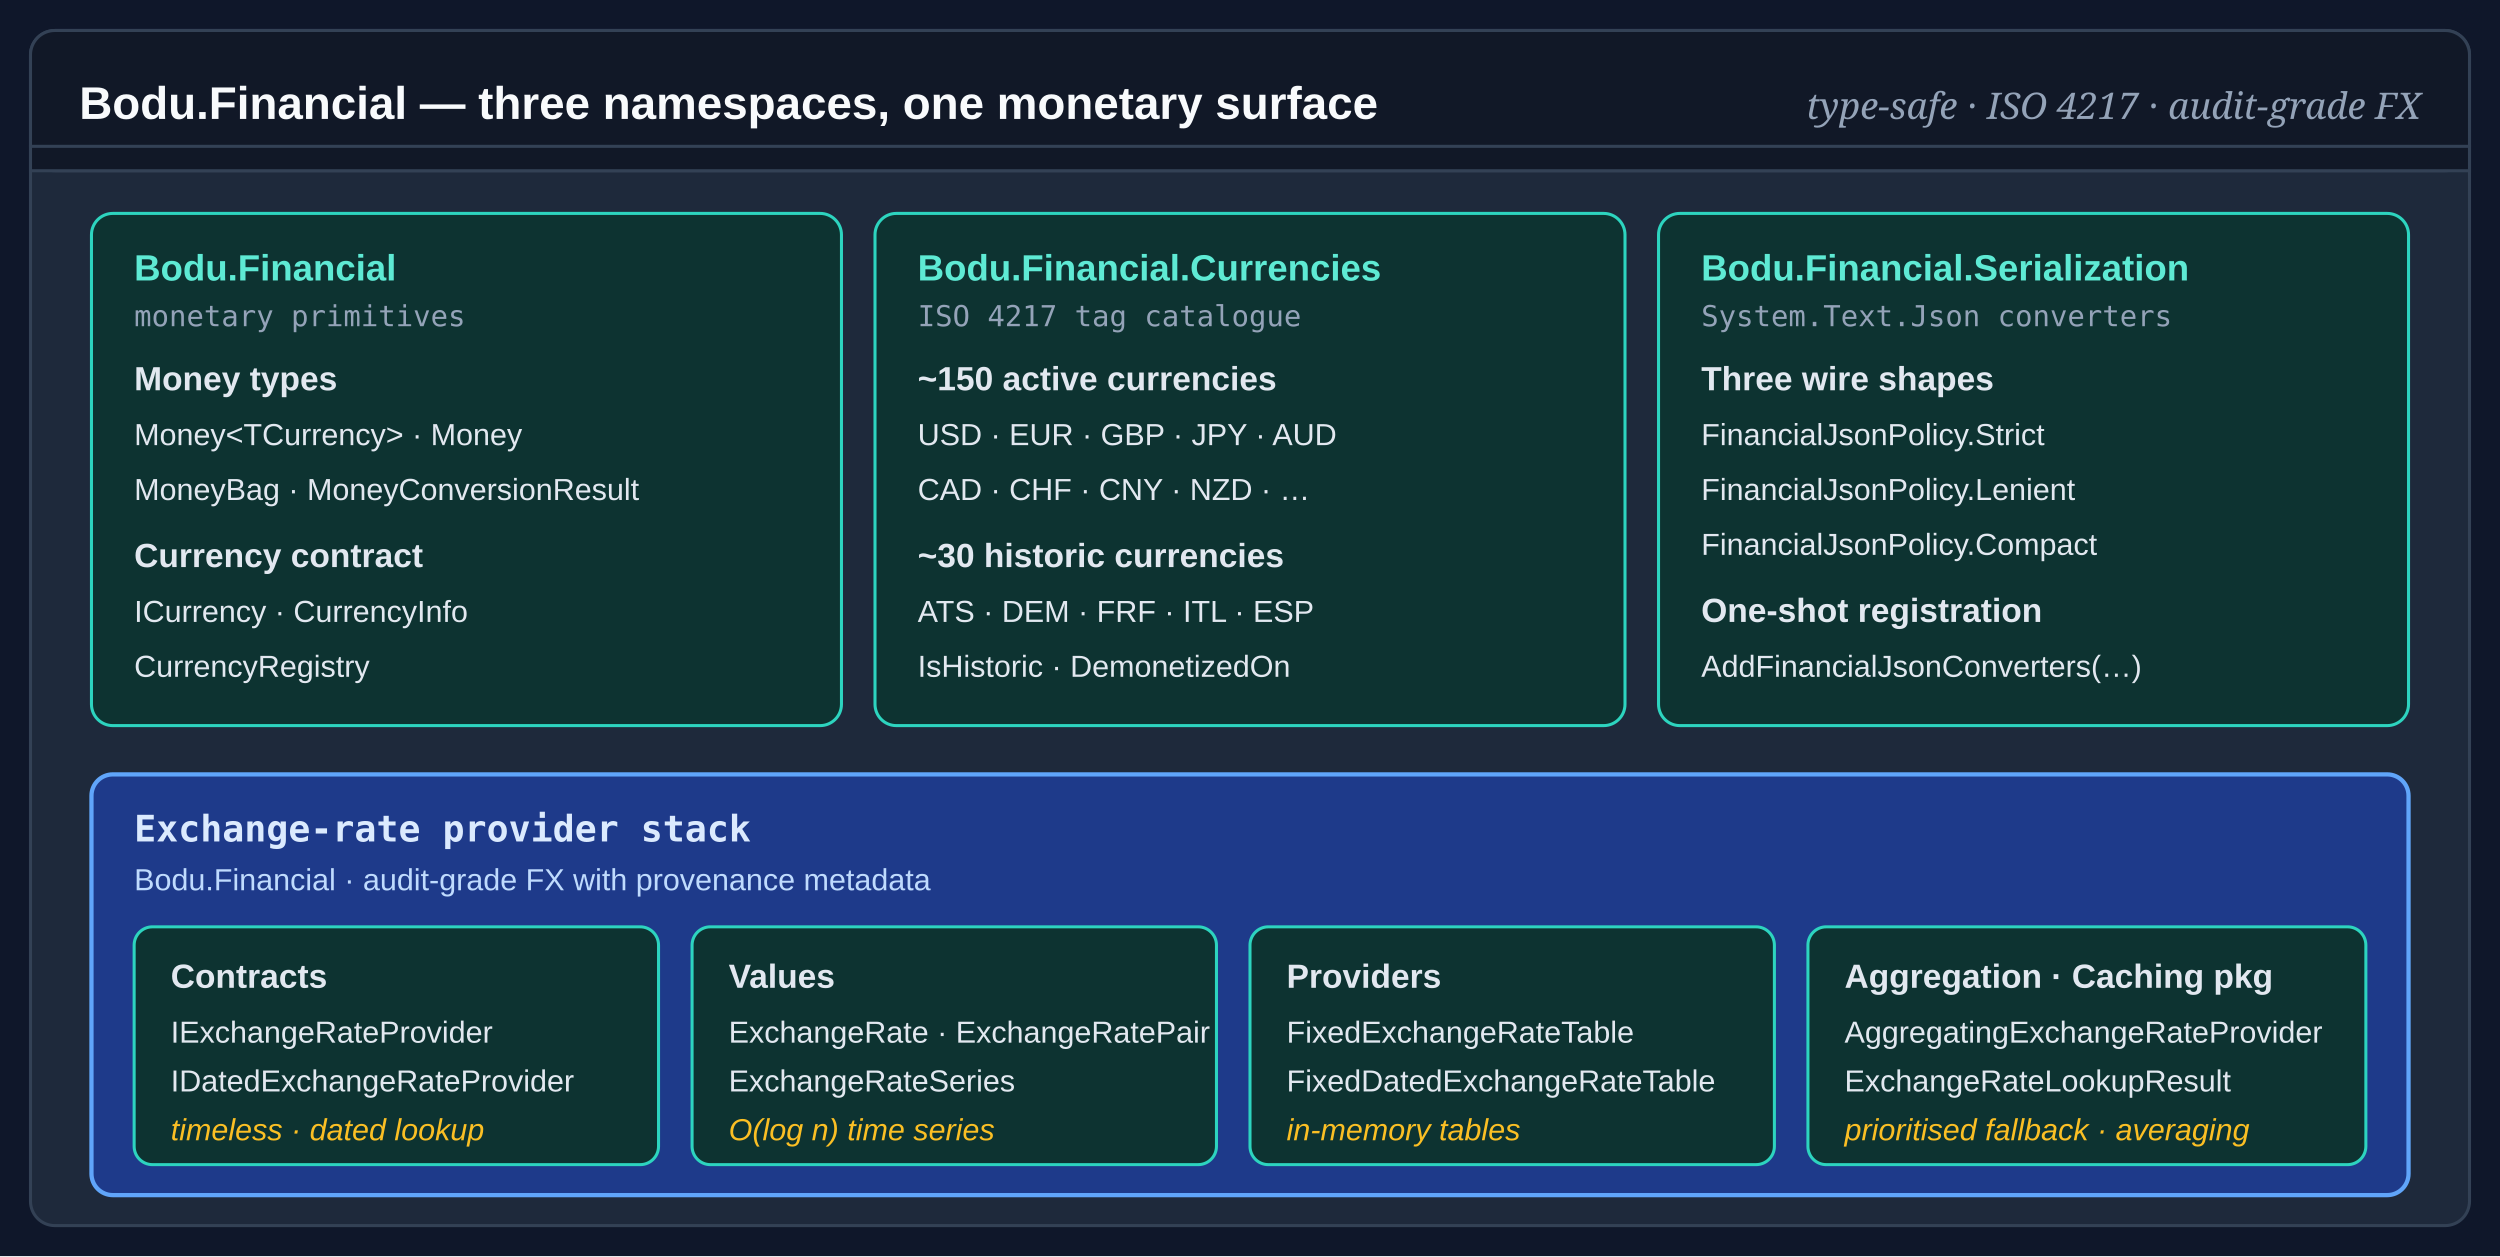
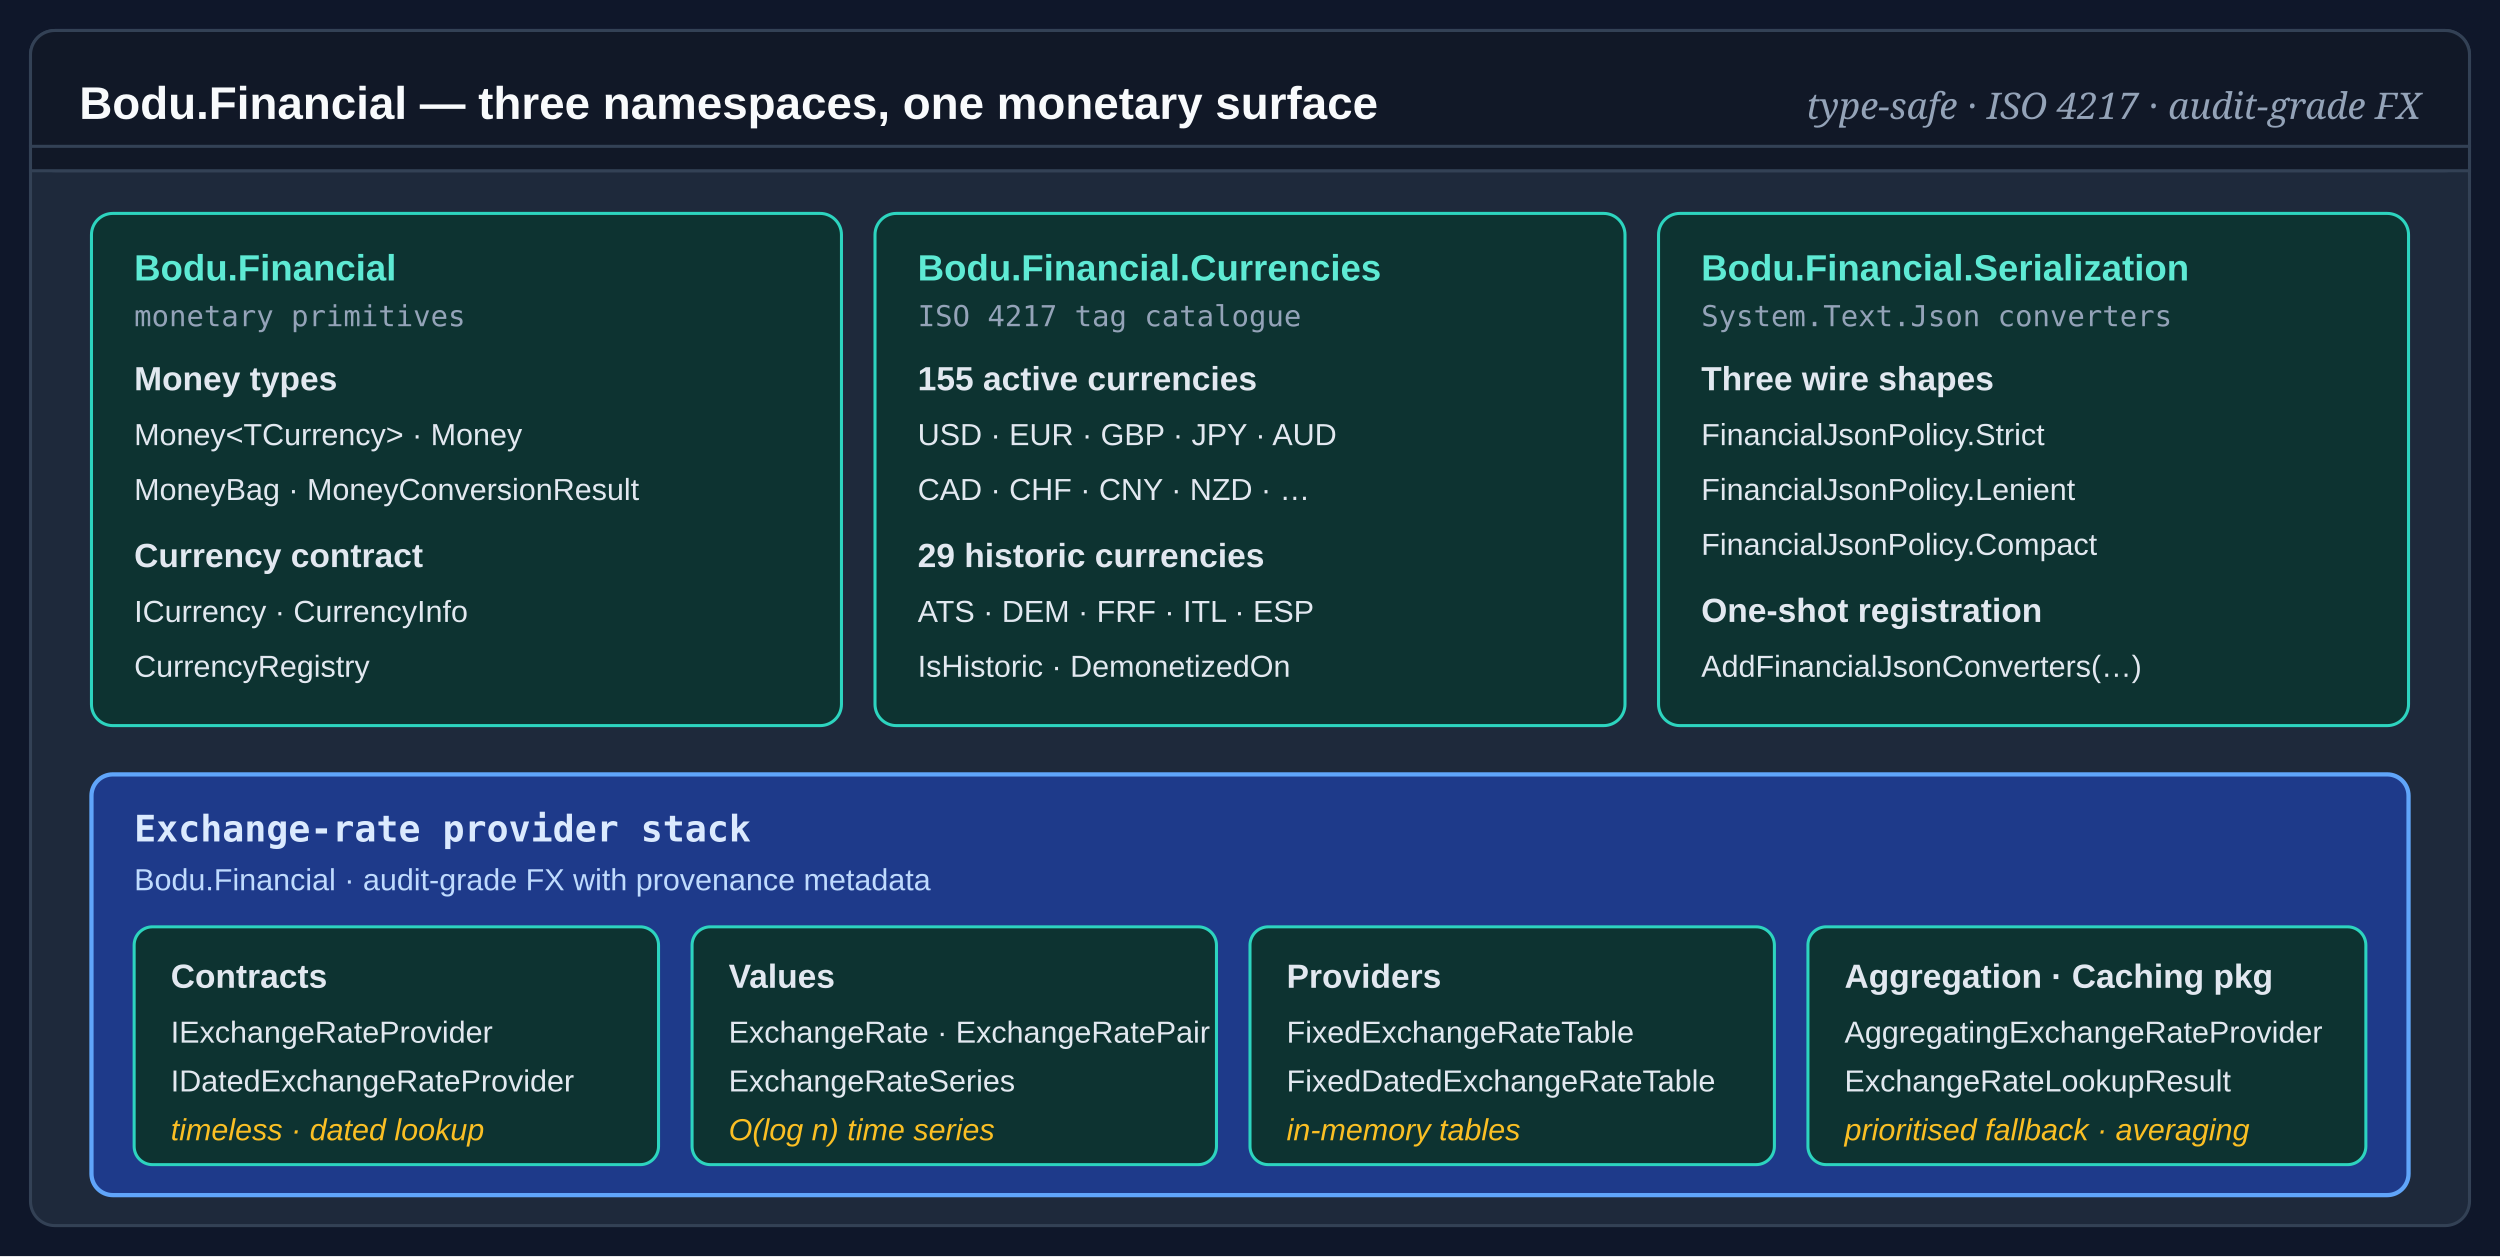
<svg xmlns="http://www.w3.org/2000/svg" viewBox="0 0 820 412" role="img" aria-labelledby="fin-t fin-d">
  <defs>
    <style>
      .fin-bg   { fill: #0F172A; }
      .fin-pan  { fill: #1E293B; stroke: #334155; stroke-width: 1; }
      .fin-hdr  { fill: #111827; stroke: #334155; stroke-width: 1; }
      .fin-ttl  { fill: #F8FAFC; font: 700 15px/1 "Segoe UI",Arial,sans-serif; }
      .fin-form { fill: #94A3B8; font: italic 12px/1 "Cambria",Georgia,serif; }
      .fin-card { fill: #0D3331; stroke: #2DD4BF; stroke-width: 1; }
      .fin-name { fill: #5EEAD4; font: 700 12px/1 "Segoe UI",Arial,sans-serif; }
      .fin-ns   { fill: #94A3B8; font: 400 9.5px/1 "Consolas",Menlo,monospace; }
      .fin-role { fill: #E2E8F0; font: 700 11px/1 "Segoe UI",Arial,sans-serif; }
      .fin-type { fill: #E2E8F0; font: 400 10px/1 "Segoe UI",Arial,sans-serif; }
      .fin-use  { fill: #FBBF24; font: italic 10px/1 "Segoe UI",Arial,sans-serif; }
      .fin-fx   { fill: #1E3A8A; stroke: #60A5FA; stroke-width: 1.4; }
      .fin-fxt  { fill: #DBEAFE; font: 700 12px/1 "Consolas",Menlo,monospace; }
      .fin-fxs  { fill: #BFDBFE; font: 400 10px/1 "Segoe UI",Arial,sans-serif; }
    </style>
  </defs>
  <rect class="fin-bg" width="820" height="412" />
  <g transform="translate(10 10)">
    <rect class="fin-pan" width="800" height="392" rx="8" />
    <rect class="fin-hdr" width="800" height="46" rx="8" />
    <rect class="fin-hdr" y="38" width="800" height="8" />
    <text class="fin-ttl" x="16" y="29">Bodu.Financial — three namespaces, one monetary surface</text>
    <text class="fin-form" x="784" y="29" text-anchor="end">type-safe · ISO 4217 · audit-grade FX</text>
    <g transform="translate(20 60)">
      <rect class="fin-card" width="246" height="168" rx="7" />
      <text class="fin-name" x="14" y="22">Bodu.Financial</text>
      <text class="fin-ns" x="14" y="37">monetary primitives</text>
      <text class="fin-role" x="14" y="58">Money types</text>
      <text class="fin-type" x="14" y="76">Money&lt;TCurrency&gt; · Money</text>
      <text class="fin-type" x="14" y="94">MoneyBag · MoneyConversionResult</text>
      <text class="fin-role" x="14" y="116">Currency contract</text>
      <text class="fin-type" x="14" y="134">ICurrency · CurrencyInfo</text>
      <text class="fin-type" x="14" y="152">CurrencyRegistry</text>
    </g>
    <g transform="translate(277 60)">
      <rect class="fin-card" width="246" height="168" rx="7" />
      <text class="fin-name" x="14" y="22">Bodu.Financial.Currencies</text>
      <text class="fin-ns" x="14" y="37">ISO 4217 tag catalogue</text>
-       <text class="fin-role" x="14" y="58">~150 active currencies</text>
+       <text class="fin-role" x="14" y="58">155 active currencies</text>
      <text class="fin-type" x="14" y="76">USD · EUR · GBP · JPY · AUD</text>
      <text class="fin-type" x="14" y="94">CAD · CHF · CNY · NZD · …</text>
-       <text class="fin-role" x="14" y="116">~30 historic currencies</text>
+       <text class="fin-role" x="14" y="116">29 historic currencies</text>
      <text class="fin-type" x="14" y="134">ATS · DEM · FRF · ITL · ESP</text>
      <text class="fin-type" x="14" y="152">IsHistoric · DemonetizedOn</text>
    </g>
    <g transform="translate(534 60)">
      <rect class="fin-card" width="246" height="168" rx="7" />
      <text class="fin-name" x="14" y="22">Bodu.Financial.Serialization</text>
      <text class="fin-ns" x="14" y="37">System.Text.Json converters</text>
      <text class="fin-role" x="14" y="58">Three wire shapes</text>
      <text class="fin-type" x="14" y="76">FinancialJsonPolicy.Strict</text>
      <text class="fin-type" x="14" y="94">FinancialJsonPolicy.Lenient</text>
      <text class="fin-type" x="14" y="112">FinancialJsonPolicy.Compact</text>
      <text class="fin-role" x="14" y="134">One-shot registration</text>
      <text class="fin-type" x="14" y="152">AddFinancialJsonConverters(…)</text>
    </g>
    <g transform="translate(20 244)">
      <rect class="fin-fx" width="760" height="138" rx="7" />
      <text class="fin-fxt" x="14" y="22">Exchange-rate provider stack</text>
      <text class="fin-fxs" x="14" y="38">Bodu.Financial · audit-grade FX with provenance metadata</text>
      <g transform="translate(14 50)">
        <rect class="fin-card" width="172" height="78" rx="6" />
        <text class="fin-role" x="12" y="20">Contracts</text>
        <text class="fin-type" x="12" y="38">IExchangeRateProvider</text>
        <text class="fin-type" x="12" y="54">IDatedExchangeRateProvider</text>
        <text class="fin-use" x="12" y="70">timeless · dated lookup</text>
      </g>
      <g transform="translate(197 50)">
        <rect class="fin-card" width="172" height="78" rx="6" />
        <text class="fin-role" x="12" y="20">Values</text>
        <text class="fin-type" x="12" y="38">ExchangeRate · ExchangeRatePair</text>
        <text class="fin-type" x="12" y="54">ExchangeRateSeries</text>
        <text class="fin-use" x="12" y="70">O(log n) time series</text>
      </g>
      <g transform="translate(380 50)">
        <rect class="fin-card" width="172" height="78" rx="6" />
        <text class="fin-role" x="12" y="20">Providers</text>
        <text class="fin-type" x="12" y="38">FixedExchangeRateTable</text>
        <text class="fin-type" x="12" y="54">FixedDatedExchangeRateTable</text>
        <text class="fin-use" x="12" y="70">in-memory tables</text>
      </g>
      <g transform="translate(563 50)">
        <rect class="fin-card" width="183" height="78" rx="6" />
        <text class="fin-role" x="12" y="20">Aggregation · Caching pkg</text>
        <text class="fin-type" x="12" y="38">AggregatingExchangeRateProvider</text>
        <text class="fin-type" x="12" y="54">ExchangeRateLookupResult</text>
        <text class="fin-use" x="12" y="70">prioritised fallback · averaging</text>
      </g>
    </g>
  </g>
</svg>
